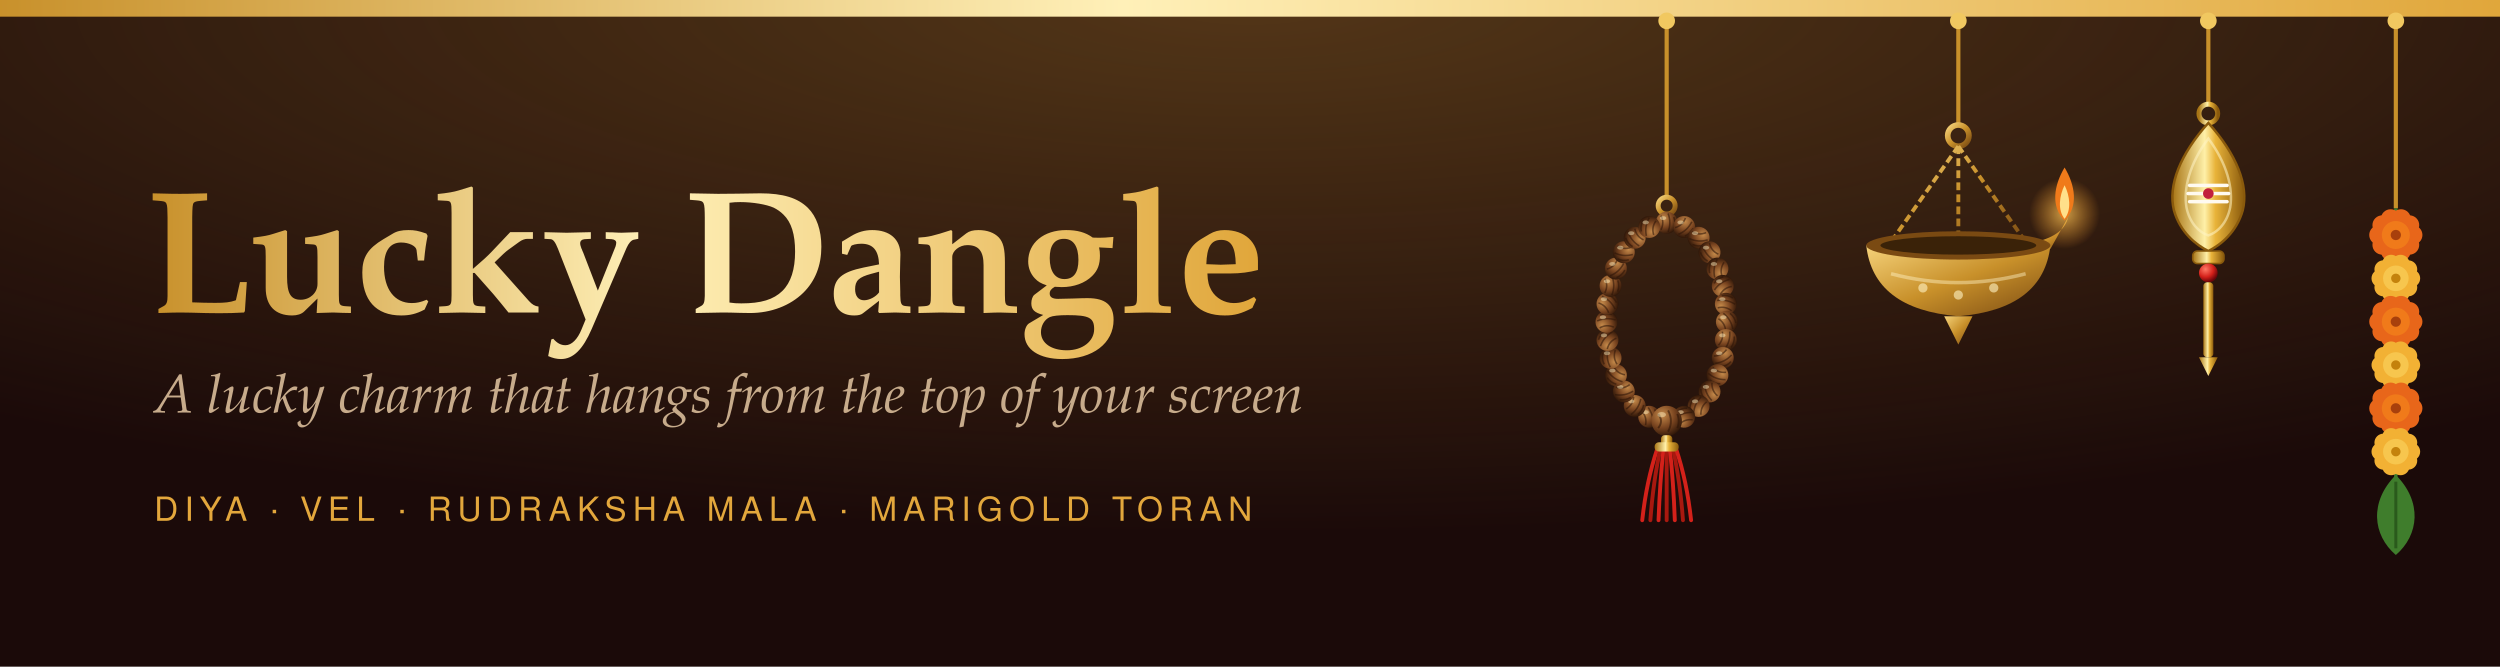
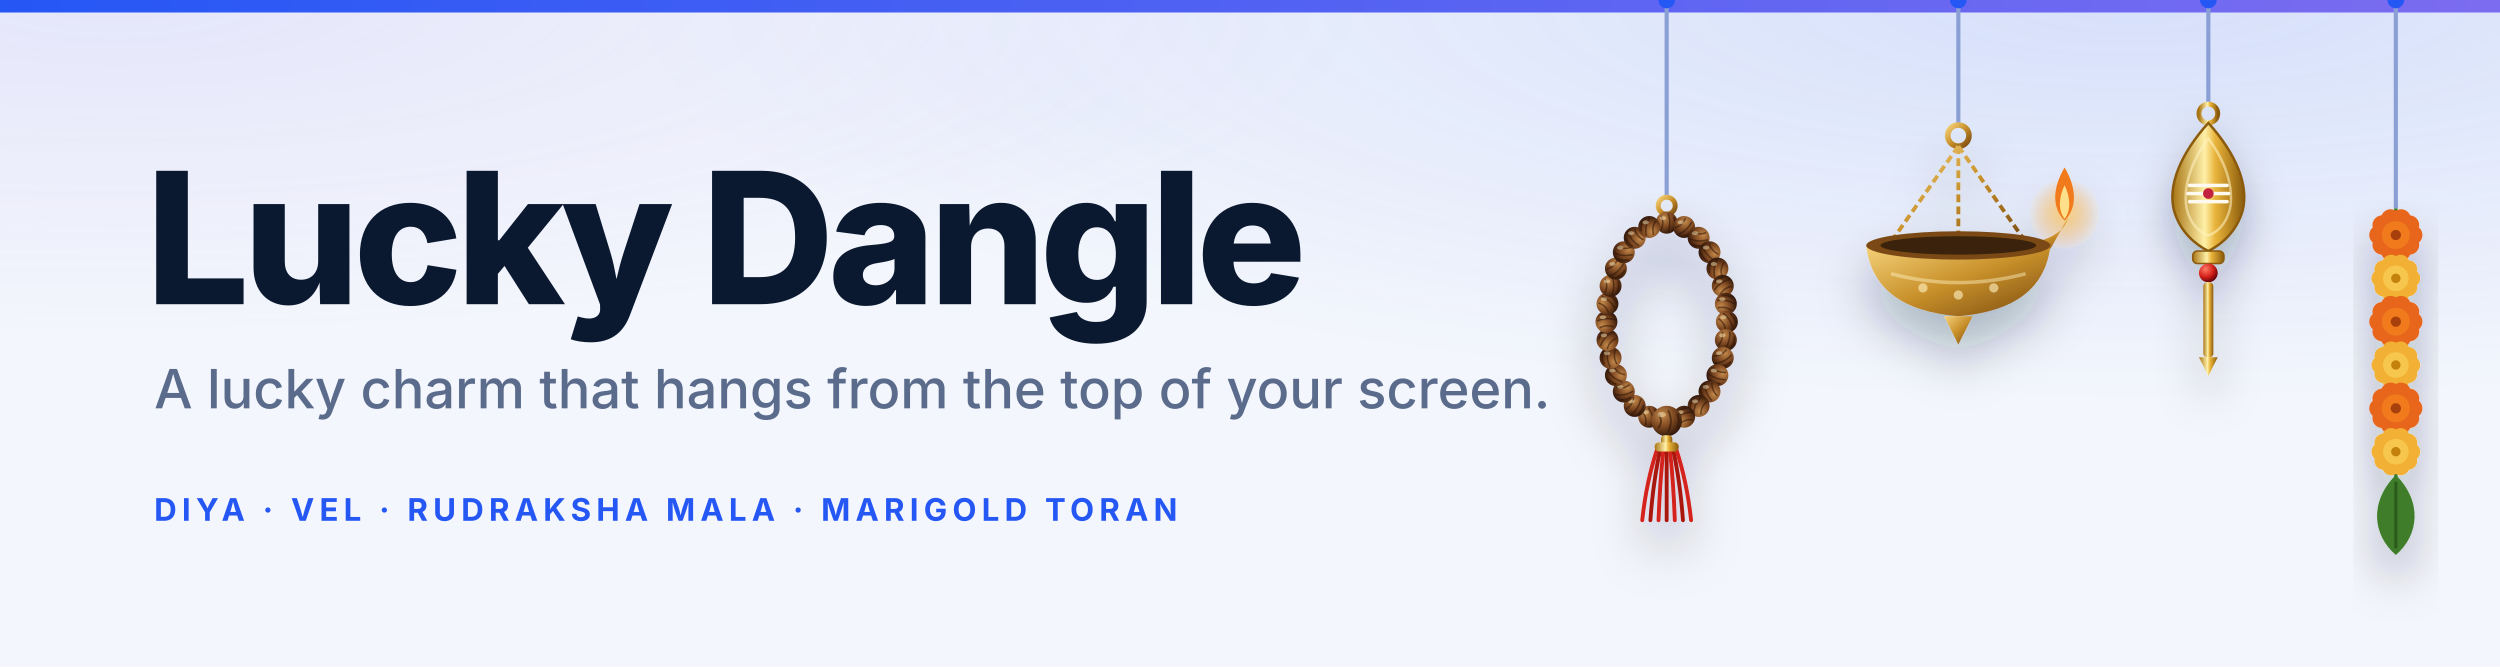
<svg xmlns="http://www.w3.org/2000/svg" viewBox="0 0 1200 320" width="1200" height="320" role="img" aria-label="Lucky Dangle">
  <defs>
    <linearGradient id="dg-rope" x1="0%" y1="0%" x2="100%" y2="0%">
      <stop offset="0%" stop-color="#735028" />
      <stop offset="35%" stop-color="#b88a44" />
      <stop offset="65%" stop-color="#e2bf7d" />
      <stop offset="100%" stop-color="#6e4c25" />
    </linearGradient>
    <radialGradient id="dg-g-white" cx="35%" cy="30%" r="70%">
      <stop offset="0%" stop-color="#ffffff" />
      <stop offset="65%" stop-color="#ebebf0" />
      <stop offset="100%" stop-color="#9ea1ad" />
    </radialGradient>
    <radialGradient id="dg-rim-white" cx="50%" cy="50%" r="50%">
      <stop offset="85%" stop-color="transparent" />
      <stop offset="100%" stop-color="rgba(255,255,255,0.4)" />
    </radialGradient>
    <radialGradient id="dg-g-gold" cx="35%" cy="30%" r="70%">
      <stop offset="0%" stop-color="#ffe685" />
      <stop offset="60%" stop-color="#edb52e" />
      <stop offset="100%" stop-color="#9e6b0a" />
    </radialGradient>
    <radialGradient id="dg-rim-gold" cx="50%" cy="50%" r="50%">
      <stop offset="85%" stop-color="transparent" />
      <stop offset="100%" stop-color="rgba(255,217,102,0.5)" />
    </radialGradient>
    <radialGradient id="dg-g-deepBlue" cx="35%" cy="30%" r="70%">
      <stop offset="0%" stop-color="#6b8ce0" />
      <stop offset="60%" stop-color="#294294" />
      <stop offset="100%" stop-color="#0a1447" />
    </radialGradient>
    <radialGradient id="dg-rim-deepBlue" cx="50%" cy="50%" r="50%">
      <stop offset="85%" stop-color="transparent" />
      <stop offset="100%" stop-color="rgba(128,166,255,0.5)" />
    </radialGradient>
    <radialGradient id="dg-g-lacquerRed" cx="35%" cy="30%" r="70%">
      <stop offset="0%" stop-color="#ff7a66" />
      <stop offset="60%" stop-color="#d4211a" />
      <stop offset="100%" stop-color="#6b050a" />
    </radialGradient>
    <radialGradient id="dg-rim-lacquerRed" cx="50%" cy="50%" r="50%">
      <stop offset="85%" stop-color="transparent" />
      <stop offset="100%" stop-color="rgba(255,115,89,0.5)" />
    </radialGradient>
    <radialGradient id="dg-g-faience" cx="35%" cy="30%" r="70%">
      <stop offset="0%" stop-color="#9ef0e3" />
      <stop offset="60%" stop-color="#29a69e" />
      <stop offset="100%" stop-color="#084f54" />
    </radialGradient>
    <radialGradient id="dg-rim-faience" cx="50%" cy="50%" r="50%">
      <stop offset="85%" stop-color="transparent" />
      <stop offset="100%" stop-color="rgba(140,242,230,0.5)" />
    </radialGradient>
    <radialGradient id="dg-g-eyeBlue" cx="35%" cy="30%" r="70%">
      <stop offset="0%" stop-color="#3b72e8" />
      <stop offset="65%" stop-color="#143c96" />
      <stop offset="100%" stop-color="#0a1b42" />
    </radialGradient>
    <radialGradient id="dg-rim-eyeBlue" cx="50%" cy="50%" r="50%">
      <stop offset="85%" stop-color="transparent" />
      <stop offset="100%" stop-color="rgba(100,160,255,0.4)" />
    </radialGradient>
    <linearGradient id="dg-hex" x1="0%" y1="0%" x2="100%" y2="100%">
      <stop offset="0%" stop-color="#e0e0eb" />
      <stop offset="45%" stop-color="#8c8c99" />
      <stop offset="70%" stop-color="#4d4d59" />
      <stop offset="100%" stop-color="#26262e" />
    </linearGradient>
    <linearGradient id="ld-brass" x1="0%" y1="0%" x2="100%" y2="100%">
      <stop offset="0%" stop-color="#f5d27a" />
      <stop offset="50%" stop-color="#c8902a" />
      <stop offset="100%" stop-color="#7a4a12" />
    </linearGradient>
    <linearGradient id="ld-gold" x1="0%" y1="0%" x2="100%" y2="0%">
      <stop offset="0%" stop-color="#a87515" />
      <stop offset="45%" stop-color="#fff0a8" />
      <stop offset="60%" stop-color="#e8b33a" />
      <stop offset="100%" stop-color="#8a5a0c" />
    </linearGradient>
    <radialGradient id="ld-rudraksha" cx="35%" cy="30%" r="75%">
      <stop offset="0%" stop-color="#c58a4a" />
      <stop offset="55%" stop-color="#7a4520" />
      <stop offset="100%" stop-color="#2e1608" />
    </radialGradient>
    <radialGradient id="ld-flameglow" cx="50%" cy="50%" r="50%">
      <stop offset="0%" stop-color="rgba(255,200,90,0.75)" />
      <stop offset="100%" stop-color="rgba(255,160,40,0)" />
    </radialGradient>
    <radialGradient id="ld-halo" cx="50%" cy="50%" r="50%">
      <stop offset="0%" stop-color="rgba(255,230,130,0.95)" />
      <stop offset="100%" stop-color="rgba(255,200,60,0)" />
    </radialGradient>
    <filter id="dg-tipshadow" x="-50%" y="-50%" width="200%" height="200%">
      <feDropShadow dx="0" dy="1" stdDeviation="0.6" flood-color="rgba(0,0,0,0.3)" />
    </filter>
-     <radialGradient id="bn-glow" cx="50%" cy="0%" r="80%">
-       <stop offset="0" stop-color="#e3a73c" stop-opacity=".28" />
-       <stop offset="1" stop-color="#e3a73c" stop-opacity="0" />
-     </radialGradient>
-     <linearGradient id="bn-gold" x1="0" x2="1">
-       <stop offset="0" stop-color="#c8902a" />
-       <stop offset=".45" stop-color="#fff0b8" />
-       <stop offset="1" stop-color="#e0a63a" />
+     <radialGradient id="bn-a" cx="85%" cy="0%" r="60%">
+       <stop offset="0" stop-color="#2557f5" stop-opacity=".14" />
+       <stop offset="1" stop-color="#2557f5" stop-opacity="0" />
+     </radialGradient>
+     <radialGradient id="bn-b" cx="5%" cy="0%" r="50%">
+       <stop offset="0" stop-color="#7c6cf0" stop-opacity=".12" />
+       <stop offset="1" stop-color="#7c6cf0" stop-opacity="0" />
+     </radialGradient>
+     <linearGradient id="bn-brand" x1="0" x2="1">
+       <stop offset="0" stop-color="#2557f5" />
+       <stop offset="1" stop-color="#7c6cf0" />
    </linearGradient>
+     <filter id="bn-shadow" x="-30%" y="-10%" width="160%" height="140%">
+       <feDropShadow dx="0" dy="8" stdDeviation="7" flood-color="#0b1930" flood-opacity=".28" />
+     </filter>
  </defs>
-   <rect width="1200" height="320" fill="#1b0a09" />
-   <rect width="1200" height="320" fill="url(#bn-glow)" />
-   <rect width="1200" height="8" fill="url(#bn-gold)" />
-   <text x="70" y="150" font-family="Iowan Old Style, Palatino, Georgia, serif" font-size="84" font-weight="600" fill="url(#bn-gold)">Lucky Dangle</text>
-   <text x="74" y="198" font-family="Iowan Old Style, Palatino, Georgia, serif" font-size="26" font-style="italic" fill="#c7ab8b">A lucky charm that hangs from the top of your screen</text>
-   <text x="74" y="250" font-family="system-ui, Helvetica, Arial, sans-serif" font-size="16" letter-spacing="3" fill="#e3a73c">DIYA  ·  VEL  ·  RUDRAKSHA MALA  ·  MARIGOLD TORAN</text>
-   <line x1="800" y1="10" x2="800" y2="95" stroke="#c8902a" stroke-width="2" />
-   <circle cx="800" cy="10" r="4" fill="#f1c860" />
-   <g transform="translate(800 95) scale(1.7)">
+   <rect width="1200" height="320" fill="#f3f6fc" />
+   <rect width="1200" height="320" fill="url(#bn-a)" />
+   <rect width="1200" height="320" fill="url(#bn-b)" />
+   <rect x="0" y="0" width="1200" height="6" fill="url(#bn-brand)" />
+   <text x="70" y="146" font-family="Bricolage Grotesque, Hanken Grotesk, system-ui, -apple-system, Segoe UI, sans-serif" font-size="88" font-weight="800" letter-spacing="-3" fill="#0b1930">Lucky Dangle</text>
+   <text x="74" y="196" font-family="Bricolage Grotesque, Hanken Grotesk, system-ui, -apple-system, Segoe UI, sans-serif" font-size="26" font-weight="500" fill="#5a6b8c">A lucky charm that hangs from the top of your screen.</text>
+   <text x="74" y="250" font-family="Bricolage Grotesque, Hanken Grotesk, system-ui, -apple-system, Segoe UI, sans-serif" font-size="15" font-weight="700" letter-spacing="2.5" fill="#2557f5">DIYA  ·  VEL  ·  RUDRAKSHA MALA  ·  MARIGOLD TORAN</text>
+   <line x1="800" y1="0" x2="800" y2="95" stroke="#8aa0d4" stroke-width="2" />
+   <circle cx="800" cy="0" r="4" fill="#2557f5" />
+   <g filter="url(#bn-shadow)" transform="translate(800 95) scale(1.7)">
    <circle cx="0" cy="2.2" r="2.4" fill="none" stroke="url(#ld-brass)" stroke-width="1.4" />
    <ellipse cx="0" cy="35" rx="17" ry="28" fill="none" stroke="#d4211a" stroke-width="0.7" />
    <g class="ld-mala-bead" data-slot="0" transform="translate(0.00 7.00)">
      <circle class="ld-mala-glow" r="7" fill="url(#ld-halo)" opacity="0" />
      <g class="ld-mala-seed">
        <g transform="rotate(0)">
          <circle r="3.1" fill="url(#ld-rudraksha)" />
          <path d="M-1.6 -2 Q-0.6 0 -1.6 2 M0.4 -2.6 Q1.4 0 0.4 2.6 M2 -1.6 Q2.6 0 2 1.6" stroke="#2b1306" stroke-opacity="0.55" stroke-width="0.45" fill="none" />
        </g>
        <ellipse cx="-1" cy="-1.3" rx="0.9" ry="0.55" fill="#fff3c4" fill-opacity="0.45" />
      </g>
    </g>
    <g class="ld-mala-bead" data-slot="1" transform="translate(4.93 8.21)">
      <circle class="ld-mala-glow" r="7" fill="url(#ld-halo)" opacity="0" />
      <g class="ld-mala-seed">
        <g transform="rotate(47)">
          <circle r="3.1" fill="url(#ld-rudraksha)" />
          <path d="M-1.6 -2 Q-0.6 0 -1.6 2 M0.4 -2.6 Q1.4 0 0.4 2.6 M2 -1.6 Q2.6 0 2 1.6" stroke="#2b1306" stroke-opacity="0.55" stroke-width="0.45" fill="none" />
        </g>
        <ellipse cx="-1" cy="-1.3" rx="0.9" ry="0.55" fill="#fff3c4" fill-opacity="0.45" />
      </g>
    </g>
    <g class="ld-mala-bead" data-slot="2" transform="translate(9.02 11.26)">
      <circle class="ld-mala-glow" r="7" fill="url(#ld-halo)" opacity="0" />
      <g class="ld-mala-seed">
        <g transform="rotate(94)">
          <circle r="3.1" fill="url(#ld-rudraksha)" />
          <path d="M-1.6 -2 Q-0.6 0 -1.6 2 M0.4 -2.6 Q1.4 0 0.4 2.6 M2 -1.6 Q2.6 0 2 1.6" stroke="#2b1306" stroke-opacity="0.55" stroke-width="0.45" fill="none" />
        </g>
        <ellipse cx="-1" cy="-1.3" rx="0.9" ry="0.55" fill="#fff3c4" fill-opacity="0.45" />
      </g>
    </g>
    <g class="ld-mala-bead" data-slot="3" transform="translate(12.10 15.34)">
      <circle class="ld-mala-glow" r="7" fill="url(#ld-halo)" opacity="0" />
      <g class="ld-mala-seed">
        <g transform="rotate(141)">
          <circle r="3.1" fill="url(#ld-rudraksha)" />
          <path d="M-1.6 -2 Q-0.6 0 -1.6 2 M0.4 -2.6 Q1.4 0 0.4 2.6 M2 -1.6 Q2.6 0 2 1.6" stroke="#2b1306" stroke-opacity="0.55" stroke-width="0.45" fill="none" />
        </g>
        <ellipse cx="-1" cy="-1.3" rx="0.9" ry="0.55" fill="#fff3c4" fill-opacity="0.45" />
      </g>
    </g>
    <g class="ld-mala-bead" data-slot="4" transform="translate(14.33 19.95)">
      <circle class="ld-mala-glow" r="7" fill="url(#ld-halo)" opacity="0" />
      <g class="ld-mala-seed">
        <g transform="rotate(188)">
          <circle r="3.1" fill="url(#ld-rudraksha)" />
          <path d="M-1.6 -2 Q-0.6 0 -1.6 2 M0.4 -2.6 Q1.4 0 0.4 2.6 M2 -1.6 Q2.6 0 2 1.6" stroke="#2b1306" stroke-opacity="0.55" stroke-width="0.45" fill="none" />
        </g>
        <ellipse cx="-1" cy="-1.3" rx="0.9" ry="0.55" fill="#fff3c4" fill-opacity="0.45" />
      </g>
    </g>
    <g class="ld-mala-bead" data-slot="5" transform="translate(15.84 24.84)">
      <circle class="ld-mala-glow" r="7" fill="url(#ld-halo)" opacity="0" />
      <g class="ld-mala-seed">
        <g transform="rotate(235)">
          <circle r="3.1" fill="url(#ld-rudraksha)" />
          <path d="M-1.6 -2 Q-0.6 0 -1.6 2 M0.4 -2.6 Q1.4 0 0.4 2.6 M2 -1.6 Q2.6 0 2 1.6" stroke="#2b1306" stroke-opacity="0.55" stroke-width="0.45" fill="none" />
        </g>
        <ellipse cx="-1" cy="-1.3" rx="0.9" ry="0.55" fill="#fff3c4" fill-opacity="0.45" />
      </g>
    </g>
    <g class="ld-mala-bead" data-slot="6" transform="translate(16.71 29.89)">
      <circle class="ld-mala-glow" r="7" fill="url(#ld-halo)" opacity="0" />
      <g class="ld-mala-seed">
        <g transform="rotate(282)">
          <circle r="3.1" fill="url(#ld-rudraksha)" />
          <path d="M-1.6 -2 Q-0.6 0 -1.6 2 M0.4 -2.6 Q1.4 0 0.4 2.6 M2 -1.6 Q2.6 0 2 1.6" stroke="#2b1306" stroke-opacity="0.55" stroke-width="0.45" fill="none" />
        </g>
        <ellipse cx="-1" cy="-1.3" rx="0.9" ry="0.55" fill="#fff3c4" fill-opacity="0.45" />
      </g>
    </g>
    <g class="ld-mala-bead" data-slot="7" transform="translate(17.00 35.00)">
      <circle class="ld-mala-glow" r="7" fill="url(#ld-halo)" opacity="0" />
      <g class="ld-mala-seed">
        <g transform="rotate(329)">
          <circle r="3.1" fill="url(#ld-rudraksha)" />
          <path d="M-1.6 -2 Q-0.6 0 -1.6 2 M0.4 -2.6 Q1.4 0 0.4 2.6 M2 -1.6 Q2.6 0 2 1.6" stroke="#2b1306" stroke-opacity="0.55" stroke-width="0.45" fill="none" />
        </g>
        <ellipse cx="-1" cy="-1.3" rx="0.9" ry="0.55" fill="#fff3c4" fill-opacity="0.45" />
      </g>
    </g>
    <g class="ld-mala-bead" data-slot="8" transform="translate(16.71 40.11)">
      <circle class="ld-mala-glow" r="7" fill="url(#ld-halo)" opacity="0" />
      <g class="ld-mala-seed">
        <g transform="rotate(16)">
          <circle r="3.1" fill="url(#ld-rudraksha)" />
          <path d="M-1.6 -2 Q-0.6 0 -1.6 2 M0.4 -2.6 Q1.4 0 0.4 2.6 M2 -1.6 Q2.6 0 2 1.6" stroke="#2b1306" stroke-opacity="0.55" stroke-width="0.45" fill="none" />
        </g>
        <ellipse cx="-1" cy="-1.3" rx="0.9" ry="0.55" fill="#fff3c4" fill-opacity="0.45" />
      </g>
    </g>
    <g class="ld-mala-bead" data-slot="9" transform="translate(15.84 45.16)">
      <circle class="ld-mala-glow" r="7" fill="url(#ld-halo)" opacity="0" />
      <g class="ld-mala-seed">
        <g transform="rotate(63)">
          <circle r="3.1" fill="url(#ld-rudraksha)" />
          <path d="M-1.6 -2 Q-0.6 0 -1.6 2 M0.4 -2.6 Q1.4 0 0.4 2.6 M2 -1.6 Q2.6 0 2 1.6" stroke="#2b1306" stroke-opacity="0.55" stroke-width="0.45" fill="none" />
        </g>
        <ellipse cx="-1" cy="-1.3" rx="0.9" ry="0.55" fill="#fff3c4" fill-opacity="0.45" />
      </g>
    </g>
    <g class="ld-mala-bead" data-slot="10" transform="translate(14.33 50.05)">
      <circle class="ld-mala-glow" r="7" fill="url(#ld-halo)" opacity="0" />
      <g class="ld-mala-seed">
        <g transform="rotate(110)">
          <circle r="3.1" fill="url(#ld-rudraksha)" />
          <path d="M-1.6 -2 Q-0.6 0 -1.6 2 M0.4 -2.6 Q1.4 0 0.4 2.6 M2 -1.6 Q2.6 0 2 1.6" stroke="#2b1306" stroke-opacity="0.55" stroke-width="0.45" fill="none" />
        </g>
        <ellipse cx="-1" cy="-1.3" rx="0.9" ry="0.55" fill="#fff3c4" fill-opacity="0.45" />
      </g>
    </g>
    <g class="ld-mala-bead" data-slot="11" transform="translate(12.10 54.66)">
      <circle class="ld-mala-glow" r="7" fill="url(#ld-halo)" opacity="0" />
      <g class="ld-mala-seed">
        <g transform="rotate(157)">
          <circle r="3.1" fill="url(#ld-rudraksha)" />
          <path d="M-1.6 -2 Q-0.6 0 -1.6 2 M0.4 -2.6 Q1.4 0 0.4 2.6 M2 -1.6 Q2.6 0 2 1.6" stroke="#2b1306" stroke-opacity="0.55" stroke-width="0.45" fill="none" />
        </g>
        <ellipse cx="-1" cy="-1.3" rx="0.9" ry="0.55" fill="#fff3c4" fill-opacity="0.45" />
      </g>
    </g>
    <g class="ld-mala-bead" data-slot="12" transform="translate(9.02 58.74)">
      <circle class="ld-mala-glow" r="7" fill="url(#ld-halo)" opacity="0" />
      <g class="ld-mala-seed">
        <g transform="rotate(204)">
          <circle r="3.1" fill="url(#ld-rudraksha)" />
          <path d="M-1.6 -2 Q-0.6 0 -1.6 2 M0.4 -2.6 Q1.4 0 0.4 2.6 M2 -1.6 Q2.6 0 2 1.6" stroke="#2b1306" stroke-opacity="0.55" stroke-width="0.45" fill="none" />
        </g>
        <ellipse cx="-1" cy="-1.3" rx="0.9" ry="0.55" fill="#fff3c4" fill-opacity="0.45" />
      </g>
    </g>
    <g class="ld-mala-bead" data-slot="13" transform="translate(4.93 61.79)">
      <circle class="ld-mala-glow" r="7" fill="url(#ld-halo)" opacity="0" />
      <g class="ld-mala-seed">
        <g transform="rotate(251)">
          <circle r="3.1" fill="url(#ld-rudraksha)" />
          <path d="M-1.6 -2 Q-0.6 0 -1.6 2 M0.4 -2.6 Q1.4 0 0.4 2.6 M2 -1.6 Q2.6 0 2 1.6" stroke="#2b1306" stroke-opacity="0.55" stroke-width="0.45" fill="none" />
        </g>
        <ellipse cx="-1" cy="-1.3" rx="0.9" ry="0.55" fill="#fff3c4" fill-opacity="0.45" />
      </g>
    </g>
    <g class="ld-mala-bead" data-slot="15" transform="translate(-4.93 61.79)">
      <circle class="ld-mala-glow" r="7" fill="url(#ld-halo)" opacity="0" />
      <g class="ld-mala-seed">
        <g transform="rotate(345)">
          <circle r="3.1" fill="url(#ld-rudraksha)" />
          <path d="M-1.6 -2 Q-0.6 0 -1.6 2 M0.4 -2.6 Q1.4 0 0.4 2.6 M2 -1.6 Q2.6 0 2 1.6" stroke="#2b1306" stroke-opacity="0.55" stroke-width="0.45" fill="none" />
        </g>
        <ellipse cx="-1" cy="-1.3" rx="0.9" ry="0.55" fill="#fff3c4" fill-opacity="0.45" />
      </g>
    </g>
    <g class="ld-mala-bead" data-slot="16" transform="translate(-9.02 58.74)">
      <circle class="ld-mala-glow" r="7" fill="url(#ld-halo)" opacity="0" />
      <g class="ld-mala-seed">
        <g transform="rotate(32)">
          <circle r="3.1" fill="url(#ld-rudraksha)" />
          <path d="M-1.6 -2 Q-0.6 0 -1.6 2 M0.4 -2.6 Q1.4 0 0.4 2.6 M2 -1.6 Q2.6 0 2 1.6" stroke="#2b1306" stroke-opacity="0.55" stroke-width="0.45" fill="none" />
        </g>
        <ellipse cx="-1" cy="-1.3" rx="0.9" ry="0.55" fill="#fff3c4" fill-opacity="0.45" />
      </g>
    </g>
    <g class="ld-mala-bead" data-slot="17" transform="translate(-12.10 54.66)">
      <circle class="ld-mala-glow" r="7" fill="url(#ld-halo)" opacity="0" />
      <g class="ld-mala-seed">
        <g transform="rotate(79)">
          <circle r="3.1" fill="url(#ld-rudraksha)" />
          <path d="M-1.6 -2 Q-0.6 0 -1.6 2 M0.4 -2.6 Q1.4 0 0.4 2.6 M2 -1.6 Q2.6 0 2 1.6" stroke="#2b1306" stroke-opacity="0.55" stroke-width="0.45" fill="none" />
        </g>
        <ellipse cx="-1" cy="-1.3" rx="0.9" ry="0.55" fill="#fff3c4" fill-opacity="0.45" />
      </g>
    </g>
    <g class="ld-mala-bead" data-slot="18" transform="translate(-14.33 50.05)">
      <circle class="ld-mala-glow" r="7" fill="url(#ld-halo)" opacity="0" />
      <g class="ld-mala-seed">
        <g transform="rotate(126)">
          <circle r="3.1" fill="url(#ld-rudraksha)" />
          <path d="M-1.6 -2 Q-0.6 0 -1.6 2 M0.4 -2.6 Q1.4 0 0.4 2.6 M2 -1.6 Q2.6 0 2 1.6" stroke="#2b1306" stroke-opacity="0.55" stroke-width="0.45" fill="none" />
        </g>
        <ellipse cx="-1" cy="-1.3" rx="0.9" ry="0.55" fill="#fff3c4" fill-opacity="0.45" />
      </g>
    </g>
    <g class="ld-mala-bead" data-slot="19" transform="translate(-15.84 45.16)">
      <circle class="ld-mala-glow" r="7" fill="url(#ld-halo)" opacity="0" />
      <g class="ld-mala-seed">
        <g transform="rotate(173)">
          <circle r="3.1" fill="url(#ld-rudraksha)" />
          <path d="M-1.6 -2 Q-0.6 0 -1.6 2 M0.4 -2.6 Q1.4 0 0.4 2.6 M2 -1.6 Q2.6 0 2 1.6" stroke="#2b1306" stroke-opacity="0.55" stroke-width="0.45" fill="none" />
        </g>
        <ellipse cx="-1" cy="-1.3" rx="0.9" ry="0.55" fill="#fff3c4" fill-opacity="0.45" />
      </g>
    </g>
    <g class="ld-mala-bead" data-slot="20" transform="translate(-16.71 40.11)">
      <circle class="ld-mala-glow" r="7" fill="url(#ld-halo)" opacity="0" />
      <g class="ld-mala-seed">
        <g transform="rotate(220)">
          <circle r="3.1" fill="url(#ld-rudraksha)" />
          <path d="M-1.6 -2 Q-0.6 0 -1.6 2 M0.4 -2.6 Q1.4 0 0.4 2.6 M2 -1.6 Q2.6 0 2 1.6" stroke="#2b1306" stroke-opacity="0.55" stroke-width="0.45" fill="none" />
        </g>
        <ellipse cx="-1" cy="-1.3" rx="0.9" ry="0.55" fill="#fff3c4" fill-opacity="0.45" />
      </g>
    </g>
    <g class="ld-mala-bead" data-slot="21" transform="translate(-17.00 35.00)">
      <circle class="ld-mala-glow" r="7" fill="url(#ld-halo)" opacity="0" />
      <g class="ld-mala-seed">
        <g transform="rotate(267)">
          <circle r="3.1" fill="url(#ld-rudraksha)" />
          <path d="M-1.6 -2 Q-0.6 0 -1.6 2 M0.4 -2.6 Q1.4 0 0.4 2.6 M2 -1.6 Q2.6 0 2 1.6" stroke="#2b1306" stroke-opacity="0.55" stroke-width="0.45" fill="none" />
        </g>
        <ellipse cx="-1" cy="-1.3" rx="0.9" ry="0.55" fill="#fff3c4" fill-opacity="0.45" />
      </g>
    </g>
    <g class="ld-mala-bead" data-slot="22" transform="translate(-16.71 29.89)">
      <circle class="ld-mala-glow" r="7" fill="url(#ld-halo)" opacity="0" />
      <g class="ld-mala-seed">
        <g transform="rotate(314)">
          <circle r="3.1" fill="url(#ld-rudraksha)" />
          <path d="M-1.6 -2 Q-0.6 0 -1.6 2 M0.4 -2.6 Q1.4 0 0.4 2.6 M2 -1.6 Q2.6 0 2 1.6" stroke="#2b1306" stroke-opacity="0.55" stroke-width="0.45" fill="none" />
        </g>
        <ellipse cx="-1" cy="-1.3" rx="0.9" ry="0.55" fill="#fff3c4" fill-opacity="0.45" />
      </g>
    </g>
    <g class="ld-mala-bead" data-slot="23" transform="translate(-15.84 24.84)">
      <circle class="ld-mala-glow" r="7" fill="url(#ld-halo)" opacity="0" />
      <g class="ld-mala-seed">
        <g transform="rotate(1)">
          <circle r="3.1" fill="url(#ld-rudraksha)" />
          <path d="M-1.6 -2 Q-0.6 0 -1.6 2 M0.4 -2.6 Q1.4 0 0.4 2.6 M2 -1.6 Q2.6 0 2 1.6" stroke="#2b1306" stroke-opacity="0.55" stroke-width="0.45" fill="none" />
        </g>
        <ellipse cx="-1" cy="-1.3" rx="0.9" ry="0.55" fill="#fff3c4" fill-opacity="0.45" />
      </g>
    </g>
    <g class="ld-mala-bead" data-slot="24" transform="translate(-14.33 19.95)">
      <circle class="ld-mala-glow" r="7" fill="url(#ld-halo)" opacity="0" />
      <g class="ld-mala-seed">
        <g transform="rotate(48)">
          <circle r="3.1" fill="url(#ld-rudraksha)" />
          <path d="M-1.6 -2 Q-0.6 0 -1.6 2 M0.4 -2.6 Q1.4 0 0.4 2.6 M2 -1.6 Q2.6 0 2 1.6" stroke="#2b1306" stroke-opacity="0.55" stroke-width="0.45" fill="none" />
        </g>
        <ellipse cx="-1" cy="-1.3" rx="0.9" ry="0.55" fill="#fff3c4" fill-opacity="0.45" />
      </g>
    </g>
    <g class="ld-mala-bead" data-slot="25" transform="translate(-12.10 15.34)">
      <circle class="ld-mala-glow" r="7" fill="url(#ld-halo)" opacity="0" />
      <g class="ld-mala-seed">
        <g transform="rotate(95)">
          <circle r="3.1" fill="url(#ld-rudraksha)" />
          <path d="M-1.6 -2 Q-0.6 0 -1.6 2 M0.4 -2.6 Q1.4 0 0.4 2.6 M2 -1.6 Q2.6 0 2 1.6" stroke="#2b1306" stroke-opacity="0.55" stroke-width="0.45" fill="none" />
        </g>
        <ellipse cx="-1" cy="-1.3" rx="0.9" ry="0.55" fill="#fff3c4" fill-opacity="0.45" />
      </g>
    </g>
    <g class="ld-mala-bead" data-slot="26" transform="translate(-9.02 11.26)">
      <circle class="ld-mala-glow" r="7" fill="url(#ld-halo)" opacity="0" />
      <g class="ld-mala-seed">
        <g transform="rotate(142)">
          <circle r="3.1" fill="url(#ld-rudraksha)" />
          <path d="M-1.6 -2 Q-0.6 0 -1.6 2 M0.4 -2.6 Q1.4 0 0.4 2.6 M2 -1.6 Q2.6 0 2 1.6" stroke="#2b1306" stroke-opacity="0.55" stroke-width="0.45" fill="none" />
        </g>
        <ellipse cx="-1" cy="-1.3" rx="0.9" ry="0.55" fill="#fff3c4" fill-opacity="0.45" />
      </g>
    </g>
    <g class="ld-mala-bead" data-slot="27" transform="translate(-4.93 8.21)">
      <circle class="ld-mala-glow" r="7" fill="url(#ld-halo)" opacity="0" />
      <g class="ld-mala-seed">
        <g transform="rotate(189)">
          <circle r="3.1" fill="url(#ld-rudraksha)" />
          <path d="M-1.6 -2 Q-0.6 0 -1.6 2 M0.4 -2.6 Q1.4 0 0.4 2.6 M2 -1.6 Q2.6 0 2 1.6" stroke="#2b1306" stroke-opacity="0.55" stroke-width="0.45" fill="none" />
        </g>
        <ellipse cx="-1" cy="-1.3" rx="0.9" ry="0.55" fill="#fff3c4" fill-opacity="0.45" />
      </g>
    </g>
    <g class="ld-mala-guru">
      <circle class="ld-mala-glow" cx="-0.00" cy="63.00" r="10" fill="url(#ld-halo)" opacity="0" />
      <circle cx="-0.00" cy="63.00" r="4.3" fill="url(#ld-rudraksha)" />
      <path d="M-2.4 61 Q-0.8 63 -2.4 65 M0.4 60 Q2 63 0.4 66 M3 61 Q3.8 63 3 65" stroke="#2b1306" stroke-opacity="0.55" stroke-width="0.55" fill="none" />
      <ellipse cx="-1.40" cy="61.20" rx="1.2" ry="0.75" fill="#fff3c4" fill-opacity="0.45" />
      <rect x="-1.6" y="67" width="3.2" height="3" rx="1" fill="url(#ld-gold)" />
    </g>
    <path d="M-2.7 71 Q-5.7 80 -6.9 91" stroke="#d4211a" stroke-width="1.1" fill="none" stroke-linecap="round" />
    <path d="M-1.8 71 Q-3.8 80 -4.6 91" stroke="#a8180f" stroke-width="1.1" fill="none" stroke-linecap="round" />
    <path d="M-0.9 71 Q-1.9 80 -2.3 91" stroke="#d4211a" stroke-width="1.1" fill="none" stroke-linecap="round" />
    <path d="M0 71 Q0 80 0 91" stroke="#a8180f" stroke-width="1.1" fill="none" stroke-linecap="round" />
    <path d="M0.9 71 Q1.9 80 2.3 91" stroke="#d4211a" stroke-width="1.1" fill="none" stroke-linecap="round" />
    <path d="M1.8 71 Q3.8 80 4.6 91" stroke="#a8180f" stroke-width="1.1" fill="none" stroke-linecap="round" />
    <path d="M2.7 71 Q5.7 80 6.9 91" stroke="#d4211a" stroke-width="1.1" fill="none" stroke-linecap="round" />
    <rect x="-3.4" y="69" width="6.8" height="2.6" rx="1.2" fill="url(#ld-gold)" />
  </g>
-   <line x1="940" y1="10" x2="940" y2="60" stroke="#c8902a" stroke-width="2" />
-   <circle cx="940" cy="10" r="4" fill="#f1c860" />
-   <g transform="translate(940 60) scale(1.7)">
+   <line x1="940" y1="0" x2="940" y2="60" stroke="#8aa0d4" stroke-width="2" />
+   <circle cx="940" cy="0" r="4" fill="#2557f5" />
+   <g filter="url(#bn-shadow)" transform="translate(940 60) scale(1.7)">
    <circle cx="0" cy="3" r="3" fill="none" stroke="url(#ld-brass)" stroke-width="1.6" />
    <path d="M0 6 L-19 33 M0 6 L0 31 M0 6 L19 33" stroke="url(#ld-brass)" stroke-width="1.1" stroke-dasharray="2.2 1.2" fill="none" />
    <path d="M22 33 Q30 31 31 26 L26 35 Z" fill="url(#ld-brass)" />
    <path d="M-26 34 Q-24 52 0 54 Q24 52 26 34 Z" fill="url(#ld-brass)" />
    <ellipse cx="0" cy="34" rx="26" ry="4" fill="#7a4a12" />
    <ellipse cx="0" cy="34" rx="22" ry="2.6" fill="#3a2208" />
    <path d="M-19 42 Q0 47 19 42" stroke="#fff3c4" stroke-opacity="0.45" fill="none" stroke-width="1" />
    <circle cx="-10" cy="46" r="1.3" fill="#fff3c4" fill-opacity="0.6" />
    <circle cx="0" cy="48" r="1.3" fill="#fff3c4" fill-opacity="0.6" />
    <circle cx="10" cy="46" r="1.3" fill="#fff3c4" fill-opacity="0.6" />
    <path d="M-4 54 L0 62 L4 54 Z" fill="url(#ld-brass)" />
    <g transform="translate(30 25)">
      <g class="ld-flame-boost">
        <circle class="ld-flame-glow" r="10" fill="url(#ld-flameglow)" />
        <g class="ld-flame">
          <path d="M0 2 C-4 -2 -3 -8 0 -13 C3 -8 4 -2 0 2 Z" fill="#f07a1a" />
          <path d="M0 1.5 C-2 -1 -1.5 -5 0 -8 C1.5 -5 2 -1 0 1.5 Z" fill="#ffe08a" />
        </g>
      </g>
    </g>
  </g>
-   <line x1="1060" y1="10" x2="1060" y2="50" stroke="#c8902a" stroke-width="2" />
-   <circle cx="1060" cy="10" r="4" fill="#f1c860" />
-   <g transform="translate(1060 50) scale(1.5)">
+   <line x1="1060" y1="0" x2="1060" y2="50" stroke="#8aa0d4" stroke-width="2" />
+   <circle cx="1060" cy="0" r="4" fill="#2557f5" />
+   <g filter="url(#bn-shadow)" transform="translate(1060 50) scale(1.5)">
    <ellipse class="ld-vel-glow" cx="0" cy="28" rx="22" ry="30" fill="url(#ld-halo)" opacity="0" />
    <circle cx="0" cy="3" r="3" fill="none" stroke="url(#ld-gold)" stroke-width="1.6" />
    <path d="M0 6 C9 16 13 26 11 34 C9 41 4 45 0 47 C-4 45 -9 41 -11 34 C-13 26 -9 16 0 6 Z" fill="url(#ld-gold)" stroke="#8a5a0c" stroke-width="0.8" />
    <path d="M0 11 C6 19 8 27 7 33 C6 38 3 41 0 42 C-3 41 -6 38 -7 33 C-8 27 -6 19 0 11 Z" fill="none" stroke="#fff3c4" stroke-opacity="0.55" stroke-width="0.8" />
    <path d="M-6 26 H6 M-6.5 28.6 H6.5 M-6 31.2 H6" stroke="#fffaf0" stroke-width="1.1" stroke-linecap="round" />
    <circle cx="0" cy="28.6" r="1.7" fill="#c2203c" />
    <rect x="-5" y="47" width="10" height="4" rx="1.5" fill="url(#ld-gold)" stroke="#8a5a0c" stroke-width="0.5" />
    <circle cx="0" cy="54" r="3" fill="url(#dg-g-lacquerRed)" />
    <rect x="-1.6" y="57" width="3.2" height="24" rx="1.2" fill="url(#ld-gold)" />
    <path d="M-3 81 L3 81 L0 87 Z" fill="url(#ld-gold)" />
  </g>
-   <line x1="1150" y1="10" x2="1150" y2="100" stroke="#c8902a" stroke-width="2" />
-   <circle cx="1150" cy="10" r="4" fill="#f1c860" />
-   <g transform="translate(1150 100) scale(1.6)">
+   <line x1="1150" y1="0" x2="1150" y2="100" stroke="#8aa0d4" stroke-width="2" />
+   <circle cx="1150" cy="0" r="4" fill="#2557f5" />
+   <g filter="url(#bn-shadow)" transform="translate(1150 100) scale(1.6)">
    <path d="M0 0 V84" stroke="#3f7d2c" stroke-width="1" />
    <circle cx="5.04" cy="8.00" r="2.94" fill="#e8661a" />
    <circle cx="4.08" cy="10.96" r="2.94" fill="#e8661a" />
    <circle cx="1.56" cy="12.79" r="2.94" fill="#e8661a" />
    <circle cx="-1.56" cy="12.79" r="2.94" fill="#e8661a" />
    <circle cx="-4.08" cy="10.96" r="2.94" fill="#e8661a" />
    <circle cx="-5.04" cy="8.00" r="2.94" fill="#e8661a" />
    <circle cx="-4.08" cy="5.04" r="2.94" fill="#e8661a" />
    <circle cx="-1.56" cy="3.21" r="2.94" fill="#e8661a" />
    <circle cx="1.56" cy="3.21" r="2.94" fill="#e8661a" />
    <circle cx="4.08" cy="5.04" r="2.94" fill="#e8661a" />
    <circle cy="8" r="4.20" fill="#f07a1a" />
    <circle cy="8" r="1.54" fill="#a8400c" />
    <circle cx="4.61" cy="21.00" r="2.69" fill="#f2b134" />
    <circle cx="3.73" cy="23.71" r="2.69" fill="#f2b134" />
    <circle cx="1.42" cy="25.38" r="2.69" fill="#f2b134" />
    <circle cx="-1.42" cy="25.38" r="2.69" fill="#f2b134" />
    <circle cx="-3.73" cy="23.71" r="2.69" fill="#f2b134" />
    <circle cx="-4.61" cy="21.00" r="2.69" fill="#f2b134" />
    <circle cx="-3.73" cy="18.29" r="2.69" fill="#f2b134" />
    <circle cx="-1.42" cy="16.62" r="2.69" fill="#f2b134" />
    <circle cx="1.42" cy="16.62" r="2.69" fill="#f2b134" />
    <circle cx="3.73" cy="18.29" r="2.69" fill="#f2b134" />
    <circle cy="21" r="3.84" fill="#f7c64e" />
    <circle cy="21" r="1.41" fill="#c4820c" />
    <circle cx="5.04" cy="34.00" r="2.94" fill="#e8661a" />
    <circle cx="4.08" cy="36.96" r="2.94" fill="#e8661a" />
    <circle cx="1.56" cy="38.79" r="2.94" fill="#e8661a" />
    <circle cx="-1.56" cy="38.79" r="2.94" fill="#e8661a" />
    <circle cx="-4.08" cy="36.96" r="2.94" fill="#e8661a" />
    <circle cx="-5.04" cy="34.00" r="2.94" fill="#e8661a" />
    <circle cx="-4.08" cy="31.04" r="2.94" fill="#e8661a" />
    <circle cx="-1.56" cy="29.21" r="2.94" fill="#e8661a" />
    <circle cx="1.56" cy="29.21" r="2.94" fill="#e8661a" />
    <circle cx="4.08" cy="31.04" r="2.94" fill="#e8661a" />
    <circle cy="34" r="4.20" fill="#f07a1a" />
    <circle cy="34" r="1.54" fill="#a8400c" />
    <circle cx="4.61" cy="47.00" r="2.69" fill="#f2b134" />
    <circle cx="3.73" cy="49.71" r="2.69" fill="#f2b134" />
    <circle cx="1.42" cy="51.38" r="2.69" fill="#f2b134" />
    <circle cx="-1.42" cy="51.38" r="2.69" fill="#f2b134" />
    <circle cx="-3.73" cy="49.71" r="2.69" fill="#f2b134" />
    <circle cx="-4.61" cy="47.00" r="2.69" fill="#f2b134" />
    <circle cx="-3.73" cy="44.29" r="2.69" fill="#f2b134" />
    <circle cx="-1.42" cy="42.62" r="2.69" fill="#f2b134" />
    <circle cx="1.42" cy="42.62" r="2.69" fill="#f2b134" />
    <circle cx="3.73" cy="44.29" r="2.69" fill="#f2b134" />
    <circle cy="47" r="3.84" fill="#f7c64e" />
    <circle cy="47" r="1.41" fill="#c4820c" />
    <circle cx="5.04" cy="60.00" r="2.94" fill="#e8661a" />
    <circle cx="4.08" cy="62.96" r="2.94" fill="#e8661a" />
    <circle cx="1.56" cy="64.79" r="2.94" fill="#e8661a" />
    <circle cx="-1.56" cy="64.79" r="2.94" fill="#e8661a" />
    <circle cx="-4.08" cy="62.96" r="2.94" fill="#e8661a" />
    <circle cx="-5.04" cy="60.00" r="2.94" fill="#e8661a" />
    <circle cx="-4.08" cy="57.04" r="2.94" fill="#e8661a" />
    <circle cx="-1.56" cy="55.21" r="2.94" fill="#e8661a" />
    <circle cx="1.56" cy="55.21" r="2.94" fill="#e8661a" />
    <circle cx="4.08" cy="57.04" r="2.94" fill="#e8661a" />
    <circle cy="60" r="4.20" fill="#f07a1a" />
    <circle cy="60" r="1.54" fill="#a8400c" />
    <circle cx="4.61" cy="73.00" r="2.69" fill="#f2b134" />
    <circle cx="3.73" cy="75.71" r="2.69" fill="#f2b134" />
    <circle cx="1.42" cy="77.38" r="2.69" fill="#f2b134" />
    <circle cx="-1.42" cy="77.38" r="2.69" fill="#f2b134" />
    <circle cx="-3.73" cy="75.71" r="2.69" fill="#f2b134" />
    <circle cx="-4.61" cy="73.00" r="2.69" fill="#f2b134" />
    <circle cx="-3.73" cy="70.29" r="2.69" fill="#f2b134" />
    <circle cx="-1.42" cy="68.62" r="2.69" fill="#f2b134" />
    <circle cx="1.42" cy="68.62" r="2.69" fill="#f2b134" />
    <circle cx="3.73" cy="70.29" r="2.69" fill="#f2b134" />
    <circle cy="73" r="3.84" fill="#f7c64e" />
    <circle cy="73" r="1.41" fill="#c4820c" />
    <path d="M0 80 C-8 88 -7 98 0 104 C7 98 8 88 0 80 Z" fill="#3f7d2c" />
    <path d="M0 82 V102" stroke="#2a5a1c" stroke-width="0.9" />
  </g>
</svg>
